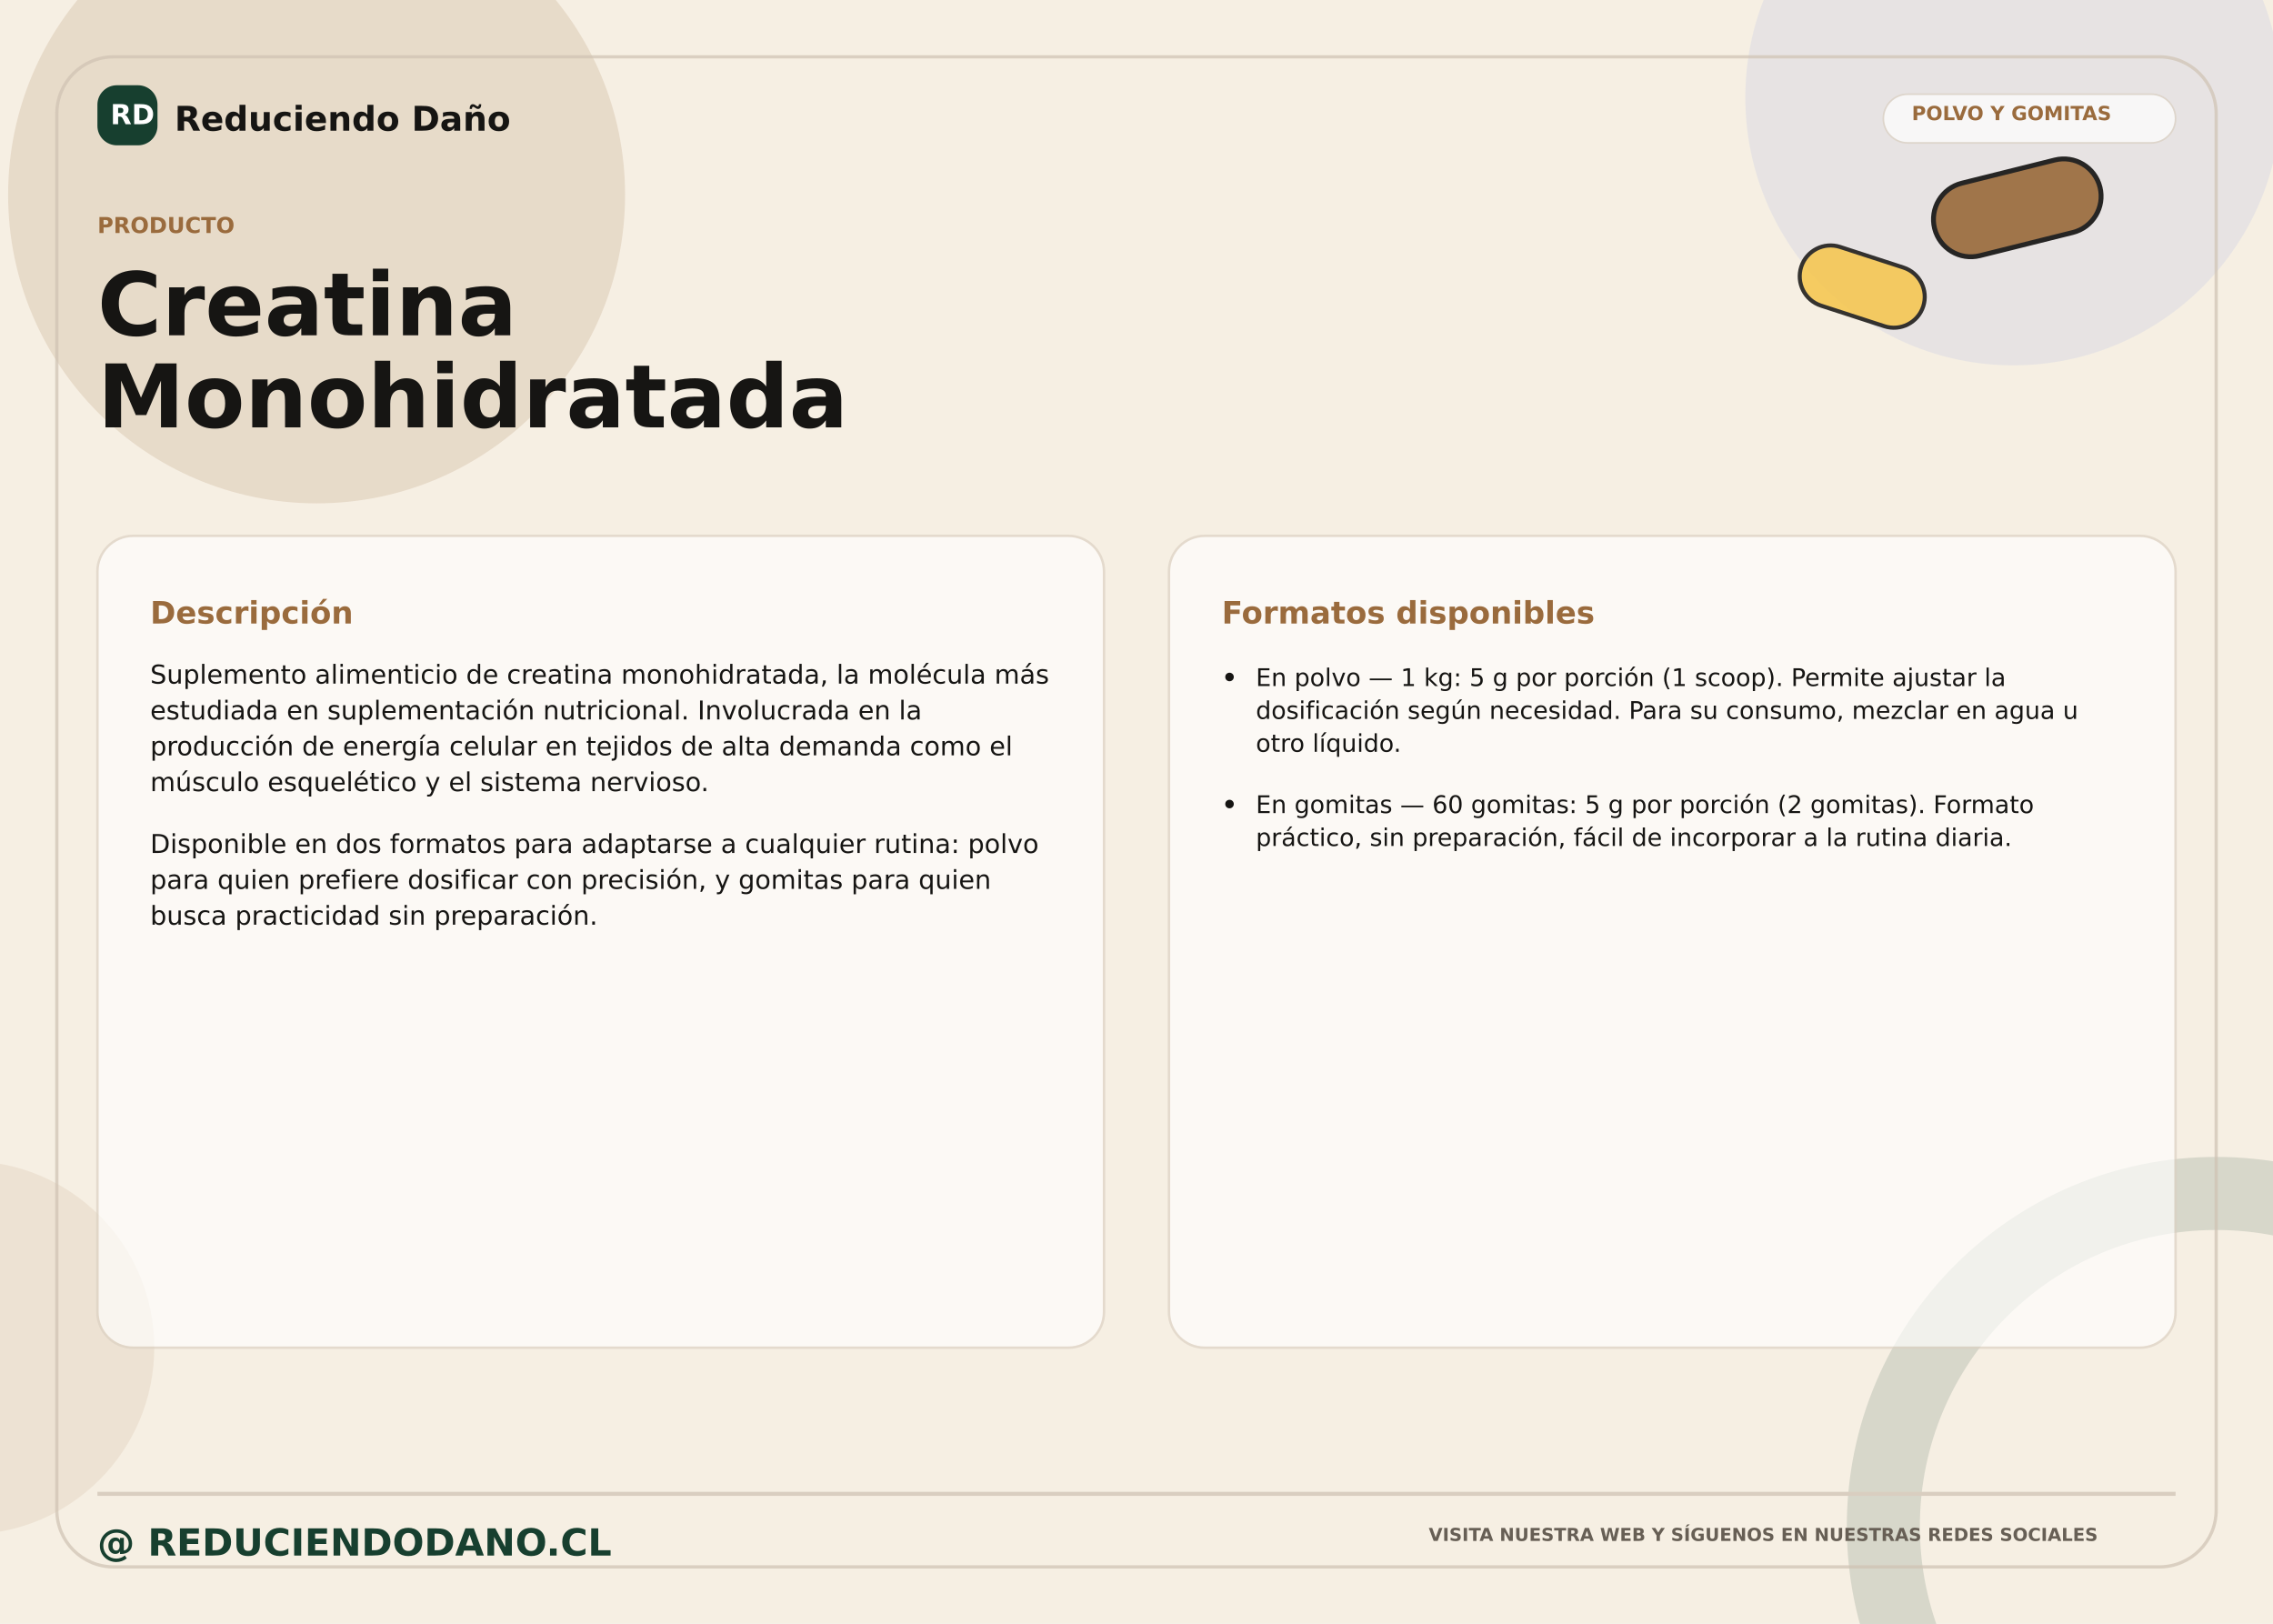
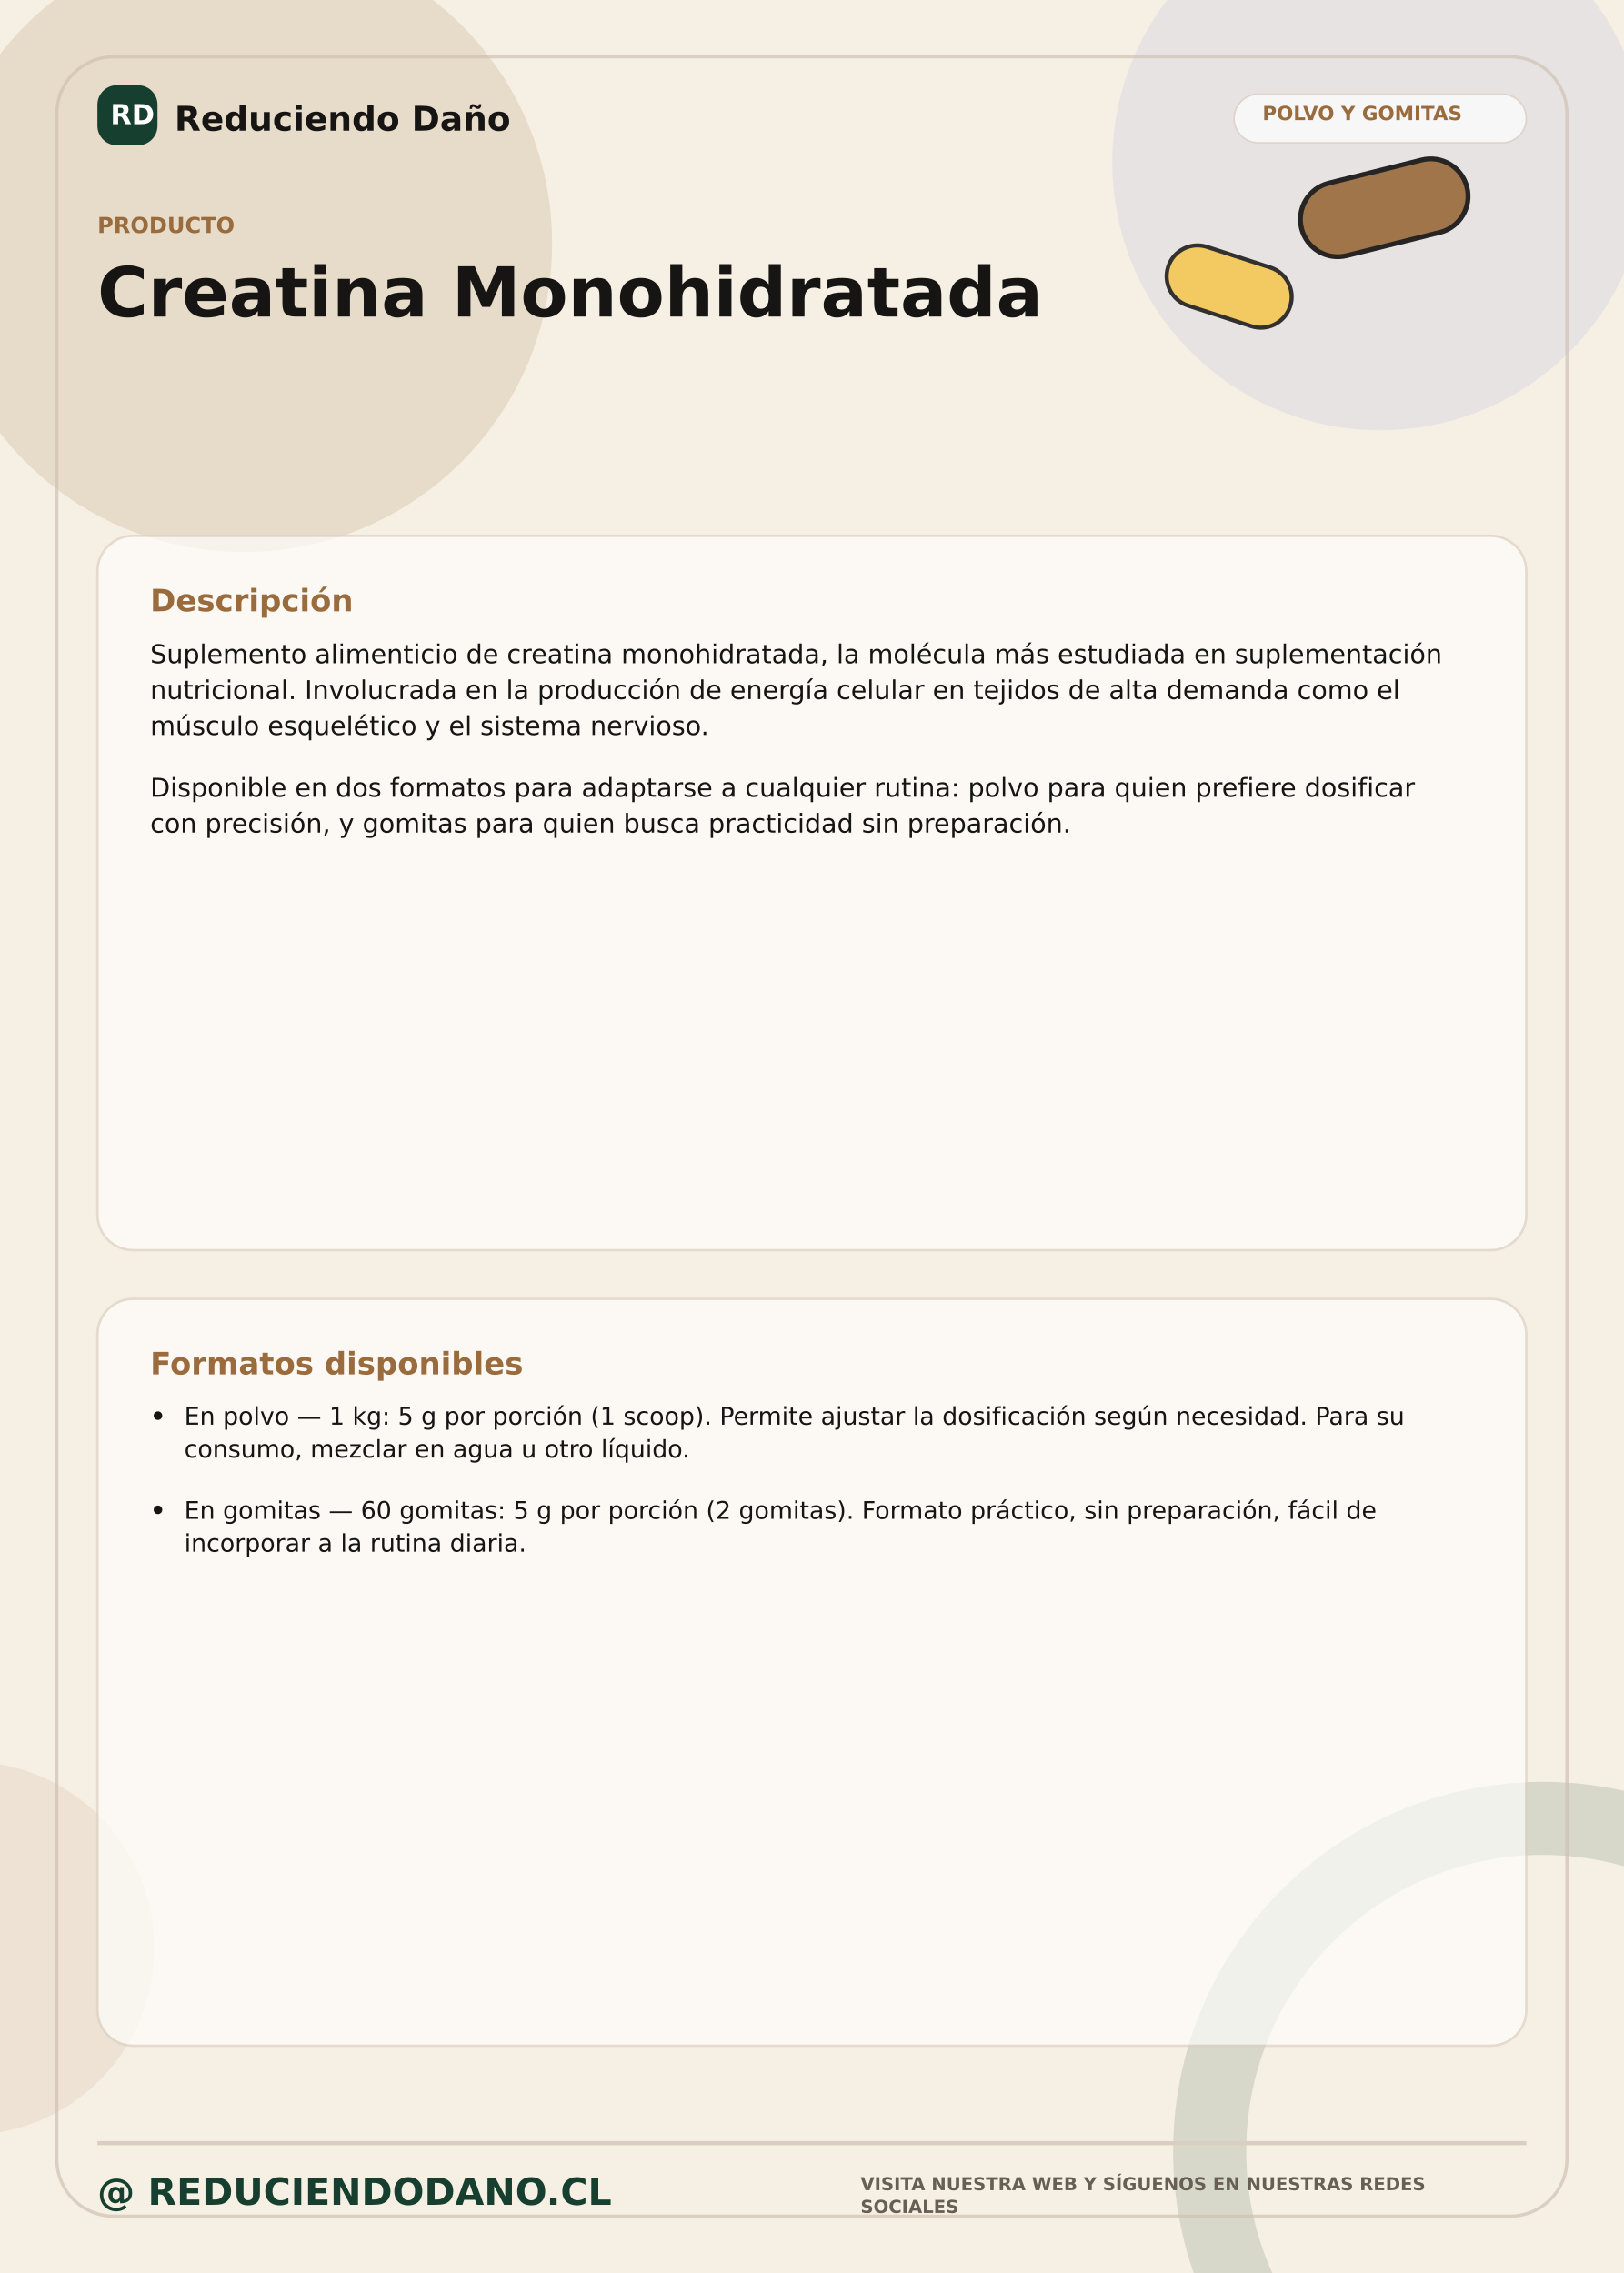
- <svg xmlns="http://www.w3.org/2000/svg" width="2800px" height="2000px" viewBox="0 0 2800 2000">
+ <svg xmlns="http://www.w3.org/2000/svg" width="2000px" height="2800px" viewBox="0 0 2000 2800">
  <g id="fondo_editable">
-     <rect x="0" y="0" width="2800" height="2000" rx="0" fill="#F6EFE3" />
-     <circle cx="390" cy="240" r="380" fill="#9A6B3D" opacity=".16" />
-     <circle cx="2480" cy="120" r="330" fill="#315EE8" opacity=".08" />
-     <circle cx="2730" cy="1880" r="410" fill="none" stroke="#173F2F" stroke-width="90" opacity=".14" />
-     <circle cx="-40" cy="1660" r="230" fill="#9A6B3D" opacity=".10" />
+     <rect x="0" y="0" width="2000" height="2800" rx="0" fill="#F6EFE3" />
+     <circle cx="300" cy="300" r="380" fill="#9A6B3D" opacity=".16" />
+     <circle cx="1700" cy="200" r="330" fill="#315EE8" opacity=".08" />
+     <circle cx="1900" cy="2650" r="410" fill="none" stroke="#173F2F" stroke-width="90" opacity=".14" />
+     <circle cx="-40" cy="2400" r="230" fill="#9A6B3D" opacity=".10" />
  </g>
  <g id="marco_y_decoracion_editable">
-     <rect x="70" y="70" width="2660" height="1860" rx="70" fill="none" stroke="#CFC2B2" stroke-width="4" opacity=".7" />
-     <rect x="2380" y="210" width="210" height="92" rx="46" fill="#9A6B3D" stroke="#161513" stroke-width="6" transform="rotate(-14 2485 256)" opacity=".92" />
-     <rect x="2215" y="315" width="158" height="76" rx="38" fill="#F5C54D" stroke="#161513" stroke-width="5" transform="rotate(18 2294 353)" opacity=".86" />
+     <rect x="70" y="70" width="1860" height="2660" rx="70" fill="none" stroke="#CFC2B2" stroke-width="4" opacity=".7" />
+     <rect x="1600" y="210" width="210" height="92" rx="46" fill="#9A6B3D" stroke="#161513" stroke-width="6" transform="rotate(-14 1705 256)" opacity=".92" />
+     <rect x="1435" y="315" width="158" height="76" rx="38" fill="#F5C54D" stroke="#161513" stroke-width="5" transform="rotate(18 1514 353)" opacity=".86" />
  </g>
  <g id="header_marca">
    <rect x="120" y="105" width="74" height="74" rx="24" fill="#173F2F" />
    <text class="txt" x="136" y="153" fill="#FFFFFF" font-family="DejaVu Sans, Arial, Helvetica, sans-serif" font-size="34" font-weight="700">RD</text>
    <text class="txt" x="215" y="161" fill="#161513" font-family="DejaVu Sans, Arial, Helvetica, sans-serif" font-size="42" font-weight="700">Reduciendo Daño</text>
-     <rect x="2320" y="116" width="360" height="60" rx="30" fill="#FFFFFF" stroke="#D9CEC0" stroke-width="2" opacity=".7" />
-     <text class="txt" x="2355" y="148" fill="#9A6B3D" font-family="DejaVu Sans, Arial, Helvetica, sans-serif" font-size="24" font-weight="700">POLVO Y GOMITAS</text>
+     <rect x="1520" y="116" width="360" height="60" rx="30" fill="#FFFFFF" stroke="#D9CEC0" stroke-width="2" opacity=".7" />
+     <text class="txt" x="1555" y="148" fill="#9A6B3D" font-family="DejaVu Sans, Arial, Helvetica, sans-serif" font-size="24" font-weight="700">POLVO Y GOMITAS</text>
  </g>
  <g id="titulo">
    <text class="txt" x="120" y="287" fill="#9A6B3D" font-family="DejaVu Sans, Arial, Helvetica, sans-serif" font-size="27" font-weight="700">PRODUCTO</text>
-     <text class="txt" x="120" y="413" fill="#161513" font-family="DejaVu Sans, Arial, Helvetica, sans-serif" font-size="108" font-weight="700">Creatina</text>
-     <text class="txt" x="120" y="526.4" fill="#161513" font-family="DejaVu Sans, Arial, Helvetica, sans-serif" font-size="108" font-weight="700">Monohidratada</text>
+     <text class="txt" x="120" y="390" fill="#161513" font-family="DejaVu Sans, Arial, Helvetica, sans-serif" font-size="85" font-weight="700">Creatina Monohidratada</text>
  </g>
  <g id="cajas_editables">
-     <rect x="120" y="660" width="1240" height="1000" rx="44" fill="#FFFFFF" stroke="#D9CEC0" stroke-width="3" opacity=".64" />
-     <rect x="1440" y="660" width="1240" height="1000" rx="44" fill="#FFFFFF" stroke="#D9CEC0" stroke-width="3" opacity=".64" />
+     <rect x="120" y="660" width="1760" height="880" rx="44" fill="#FFFFFF" stroke="#D9CEC0" stroke-width="3" opacity=".64" />
+     <rect x="120" y="1600" width="1760" height="920" rx="44" fill="#FFFFFF" stroke="#D9CEC0" stroke-width="3" opacity=".64" />
  </g>
  <g id="contenido_texto">
-     <text class="txt" x="185" y="768" fill="#9A6B3D" font-family="DejaVu Sans, Arial, Helvetica, sans-serif" font-size="38" font-weight="700">Descripción</text>
-     <text class="txt" x="185" y="842" fill="#161513" font-family="DejaVu Sans, Arial, Helvetica, sans-serif" font-size="32" font-weight="400">Suplemento alimenticio de creatina monohidratada, la molécula más</text>
-     <text class="txt" x="185" y="886.16" fill="#161513" font-family="DejaVu Sans, Arial, Helvetica, sans-serif" font-size="32" font-weight="400">estudiada en suplementación nutricional. Involucrada en la</text>
-     <text class="txt" x="185" y="930.32" fill="#161513" font-family="DejaVu Sans, Arial, Helvetica, sans-serif" font-size="32" font-weight="400">producción de energía celular en tejidos de alta demanda como el</text>
-     <text class="txt" x="185" y="974.48" fill="#161513" font-family="DejaVu Sans, Arial, Helvetica, sans-serif" font-size="32" font-weight="400">músculo esquelético y el sistema nervioso.</text>
-     <text class="txt" x="185" y="1050.64" fill="#161513" font-family="DejaVu Sans, Arial, Helvetica, sans-serif" font-size="32" font-weight="400">Disponible en dos formatos para adaptarse a cualquier rutina: polvo</text>
-     <text class="txt" x="185" y="1094.8" fill="#161513" font-family="DejaVu Sans, Arial, Helvetica, sans-serif" font-size="32" font-weight="400">para quien prefiere dosificar con precisión, y gomitas para quien</text>
-     <text class="txt" x="185" y="1138.96" fill="#161513" font-family="DejaVu Sans, Arial, Helvetica, sans-serif" font-size="32" font-weight="400">busca practicidad sin preparación.</text>
-     <text class="txt" x="1505" y="768" fill="#9A6B3D" font-family="DejaVu Sans, Arial, Helvetica, sans-serif" font-size="38" font-weight="700">Formatos disponibles</text>
-     <text x="1505" y="845" fill="#161513" font-family="DejaVu Sans, Arial, Helvetica, sans-serif" font-size="30" font-weight="700">•</text>
-     <text class="txt" x="1547" y="845" fill="#161513" font-family="DejaVu Sans, Arial, Helvetica, sans-serif" font-size="30" font-weight="400">En polvo — 1 kg: 5 g por porción (1 scoop). Permite ajustar la</text>
-     <text class="txt" x="1547" y="885.5" fill="#161513" font-family="DejaVu Sans, Arial, Helvetica, sans-serif" font-size="30" font-weight="400">dosificación según necesidad. Para su consumo, mezclar en agua u</text>
-     <text class="txt" x="1547" y="926.0" fill="#161513" font-family="DejaVu Sans, Arial, Helvetica, sans-serif" font-size="30" font-weight="400">otro líquido.</text>
-     <text x="1505" y="1001.5" fill="#161513" font-family="DejaVu Sans, Arial, Helvetica, sans-serif" font-size="30" font-weight="700">•</text>
-     <text class="txt" x="1547" y="1001.5" fill="#161513" font-family="DejaVu Sans, Arial, Helvetica, sans-serif" font-size="30" font-weight="400">En gomitas — 60 gomitas: 5 g por porción (2 gomitas). Formato</text>
-     <text class="txt" x="1547" y="1042.0" fill="#161513" font-family="DejaVu Sans, Arial, Helvetica, sans-serif" font-size="30" font-weight="400">práctico, sin preparación, fácil de incorporar a la rutina diaria.</text>
+     <text class="txt" x="185" y="753" fill="#9A6B3D" font-family="DejaVu Sans, Arial, Helvetica, sans-serif" font-size="38" font-weight="700">Descripción</text>
+     <text class="txt" x="185" y="817" fill="#161513" font-family="DejaVu Sans, Arial, Helvetica, sans-serif" font-size="32" font-weight="400">Suplemento alimenticio de creatina monohidratada, la molécula más estudiada en suplementación</text>
+     <text class="txt" x="185" y="861.16" fill="#161513" font-family="DejaVu Sans, Arial, Helvetica, sans-serif" font-size="32" font-weight="400">nutricional. Involucrada en la producción de energía celular en tejidos de alta demanda como el</text>
+     <text class="txt" x="185" y="905.32" fill="#161513" font-family="DejaVu Sans, Arial, Helvetica, sans-serif" font-size="32" font-weight="400">músculo esquelético y el sistema nervioso.</text>
+     <text class="txt" x="185" y="981.48" fill="#161513" font-family="DejaVu Sans, Arial, Helvetica, sans-serif" font-size="32" font-weight="400">Disponible en dos formatos para adaptarse a cualquier rutina: polvo para quien prefiere dosificar</text>
+     <text class="txt" x="185" y="1025.64" fill="#161513" font-family="DejaVu Sans, Arial, Helvetica, sans-serif" font-size="32" font-weight="400">con precisión, y gomitas para quien busca practicidad sin preparación.</text>
+     <text class="txt" x="185" y="1693" fill="#9A6B3D" font-family="DejaVu Sans, Arial, Helvetica, sans-serif" font-size="38" font-weight="700">Formatos disponibles</text>
+     <text x="185" y="1755" fill="#161513" font-family="DejaVu Sans, Arial, Helvetica, sans-serif" font-size="30" font-weight="700">•</text>
+     <text class="txt" x="227" y="1755" fill="#161513" font-family="DejaVu Sans, Arial, Helvetica, sans-serif" font-size="30" font-weight="400">En polvo — 1 kg: 5 g por porción (1 scoop). Permite ajustar la dosificación según necesidad. Para su</text>
+     <text class="txt" x="227" y="1795.5" fill="#161513" font-family="DejaVu Sans, Arial, Helvetica, sans-serif" font-size="30" font-weight="400">consumo, mezclar en agua u otro líquido.</text>
+     <text x="185" y="1871.0" fill="#161513" font-family="DejaVu Sans, Arial, Helvetica, sans-serif" font-size="30" font-weight="700">•</text>
+     <text class="txt" x="227" y="1871.0" fill="#161513" font-family="DejaVu Sans, Arial, Helvetica, sans-serif" font-size="30" font-weight="400">En gomitas — 60 gomitas: 5 g por porción (2 gomitas). Formato práctico, sin preparación, fácil de</text>
+     <text class="txt" x="227" y="1911.5" fill="#161513" font-family="DejaVu Sans, Arial, Helvetica, sans-serif" font-size="30" font-weight="400">incorporar a la rutina diaria.</text>
  </g>
  <g id="footer">
-     <line x1="120" y1="1840" x2="2680" y2="1840" stroke="#D9CEC0" stroke-width="5" />
-     <text class="txt" x="120" y="1916" fill="#173F2F" font-family="DejaVu Sans, Arial, Helvetica, sans-serif" font-size="46" font-weight="700">@ REDUCIENDODANO.CL</text>
-     <text class="txt" x="1760" y="1898" fill="#675F55" font-family="DejaVu Sans, Arial, Helvetica, sans-serif" font-size="22" font-weight="700">VISITA NUESTRA WEB Y SÍGUENOS EN NUESTRAS REDES SOCIALES</text>
+     <line x1="120" y1="2640" x2="1880" y2="2640" stroke="#D9CEC0" stroke-width="5" />
+     <text class="txt" x="120" y="2716" fill="#173F2F" font-family="DejaVu Sans, Arial, Helvetica, sans-serif" font-size="46" font-weight="700">@ REDUCIENDODANO.CL</text>
+     <text class="txt" x="1060" y="2698" fill="#675F55" font-family="DejaVu Sans, Arial, Helvetica, sans-serif" font-size="22" font-weight="700">VISITA NUESTRA WEB Y SÍGUENOS EN NUESTRAS REDES</text>
+     <text class="txt" x="1060" y="2726" fill="#675F55" font-family="DejaVu Sans, Arial, Helvetica, sans-serif" font-size="22" font-weight="700">SOCIALES</text>
  </g>
</svg>
